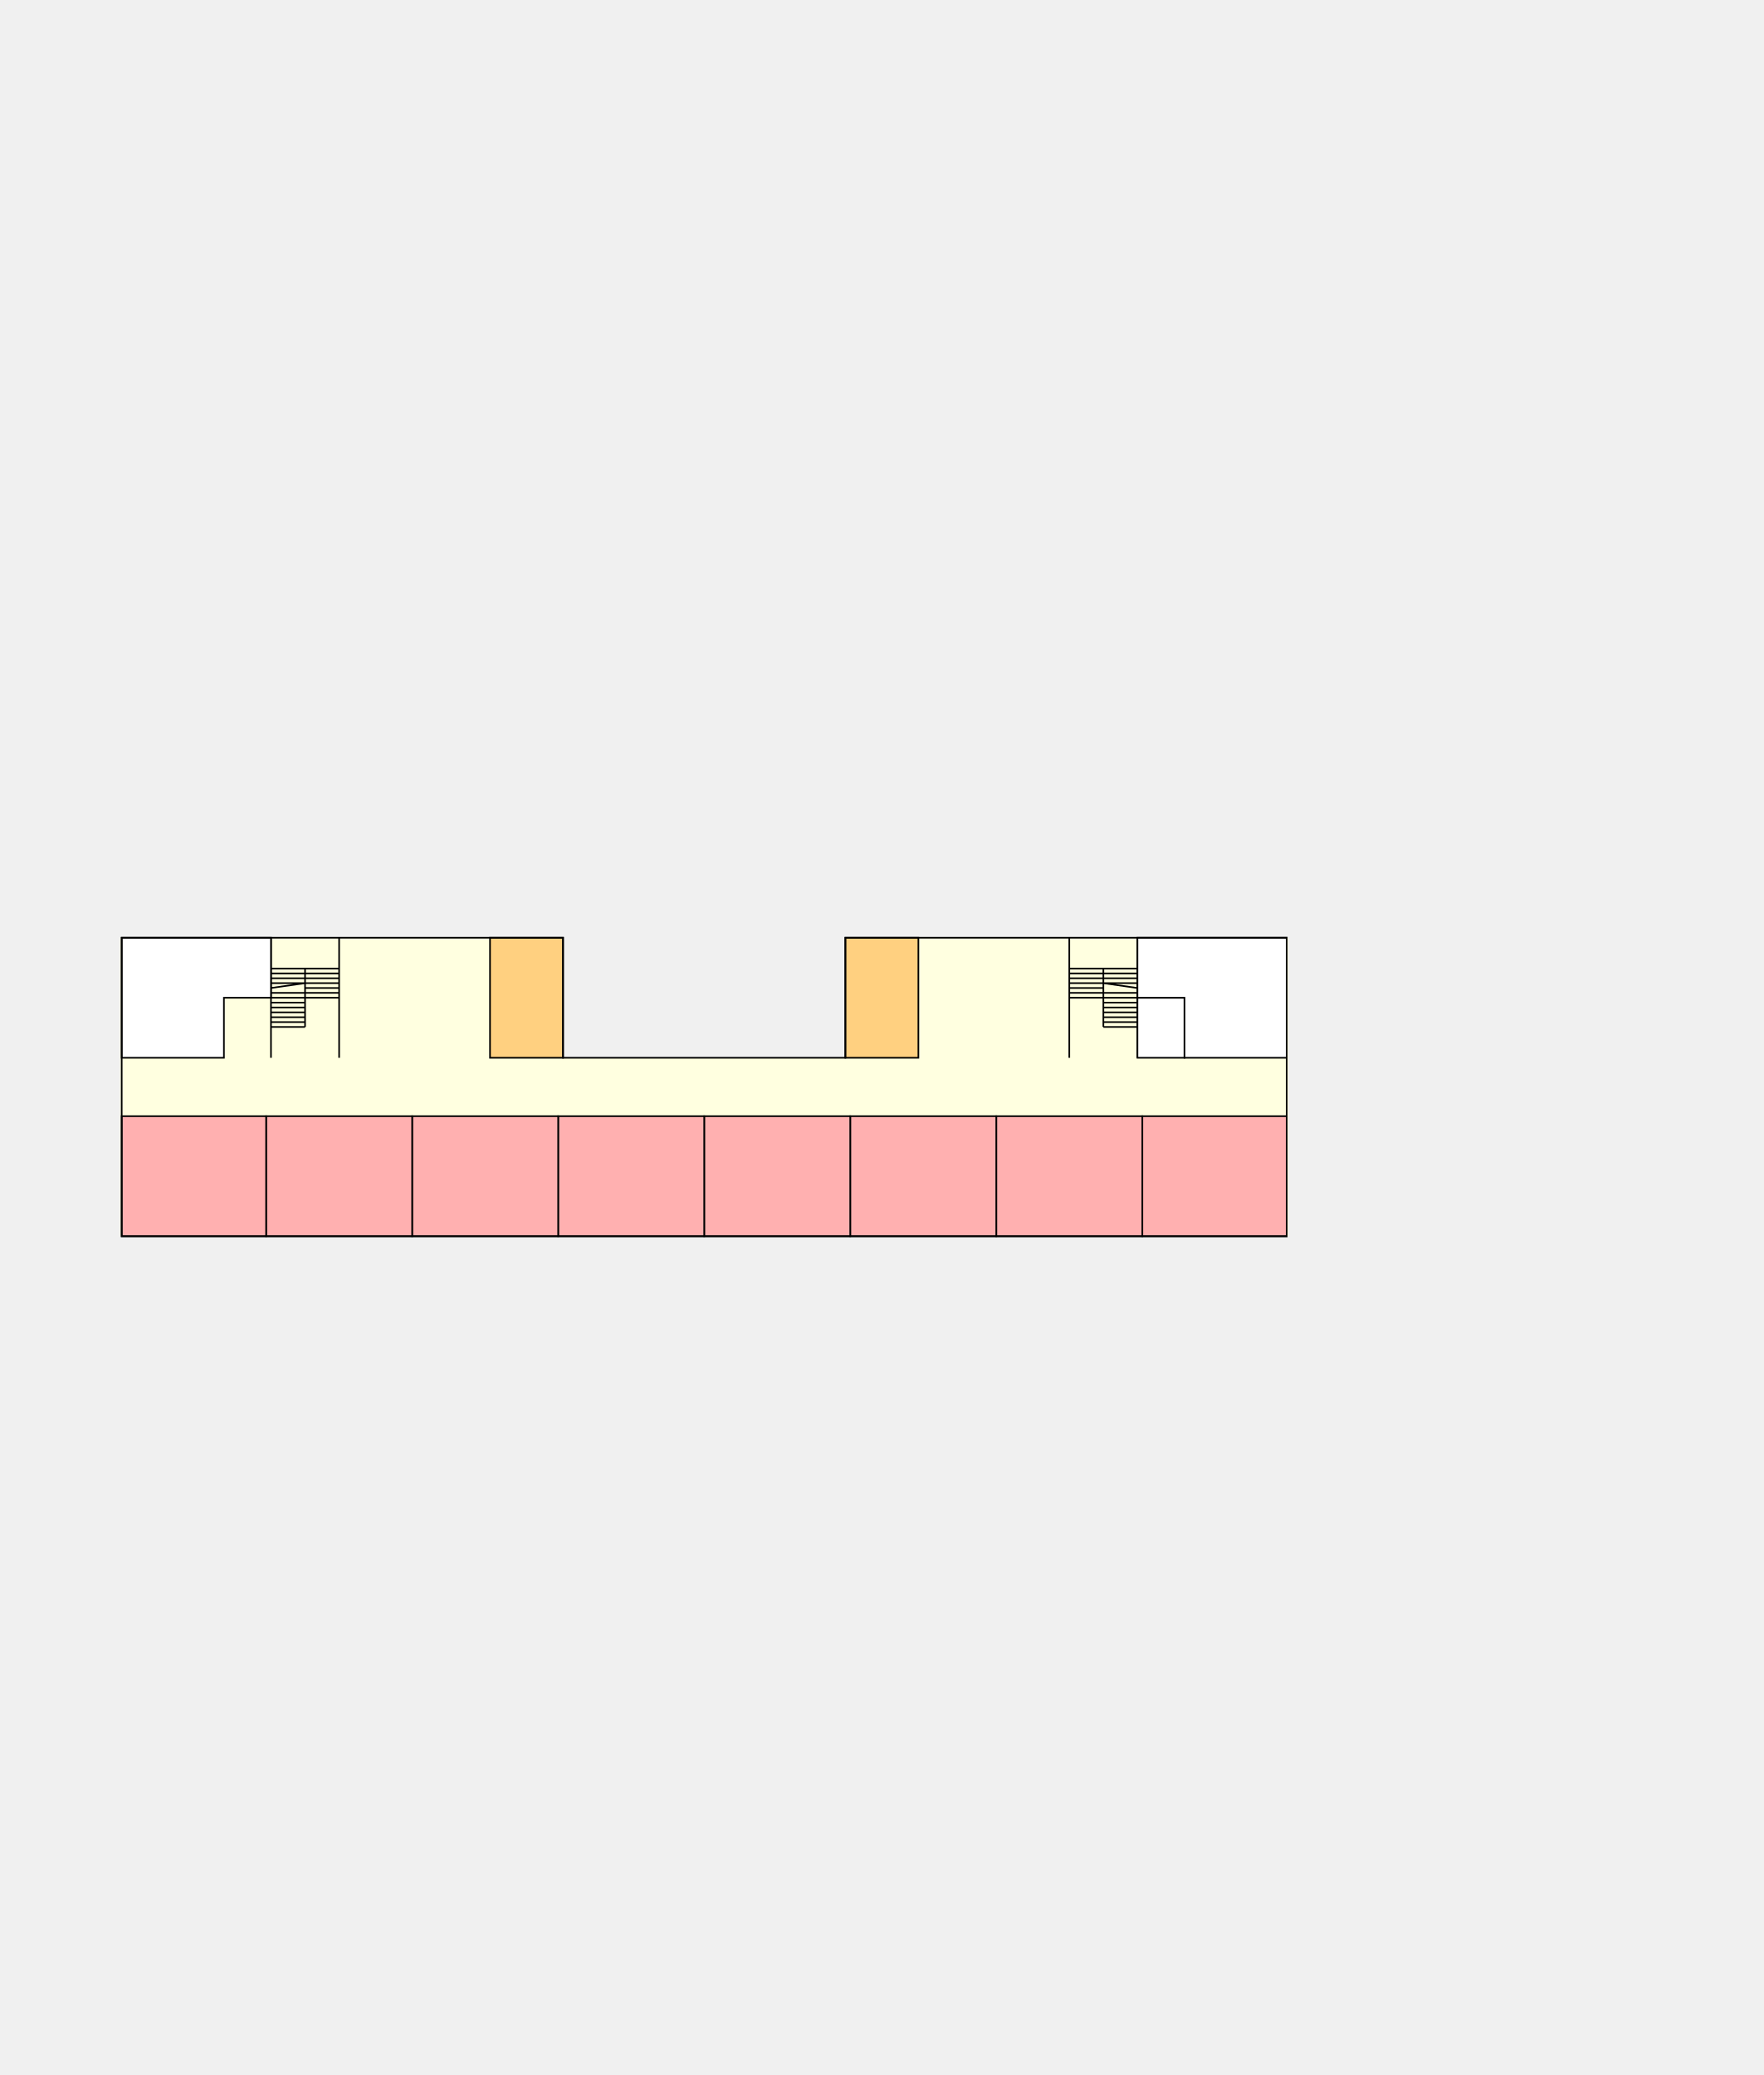
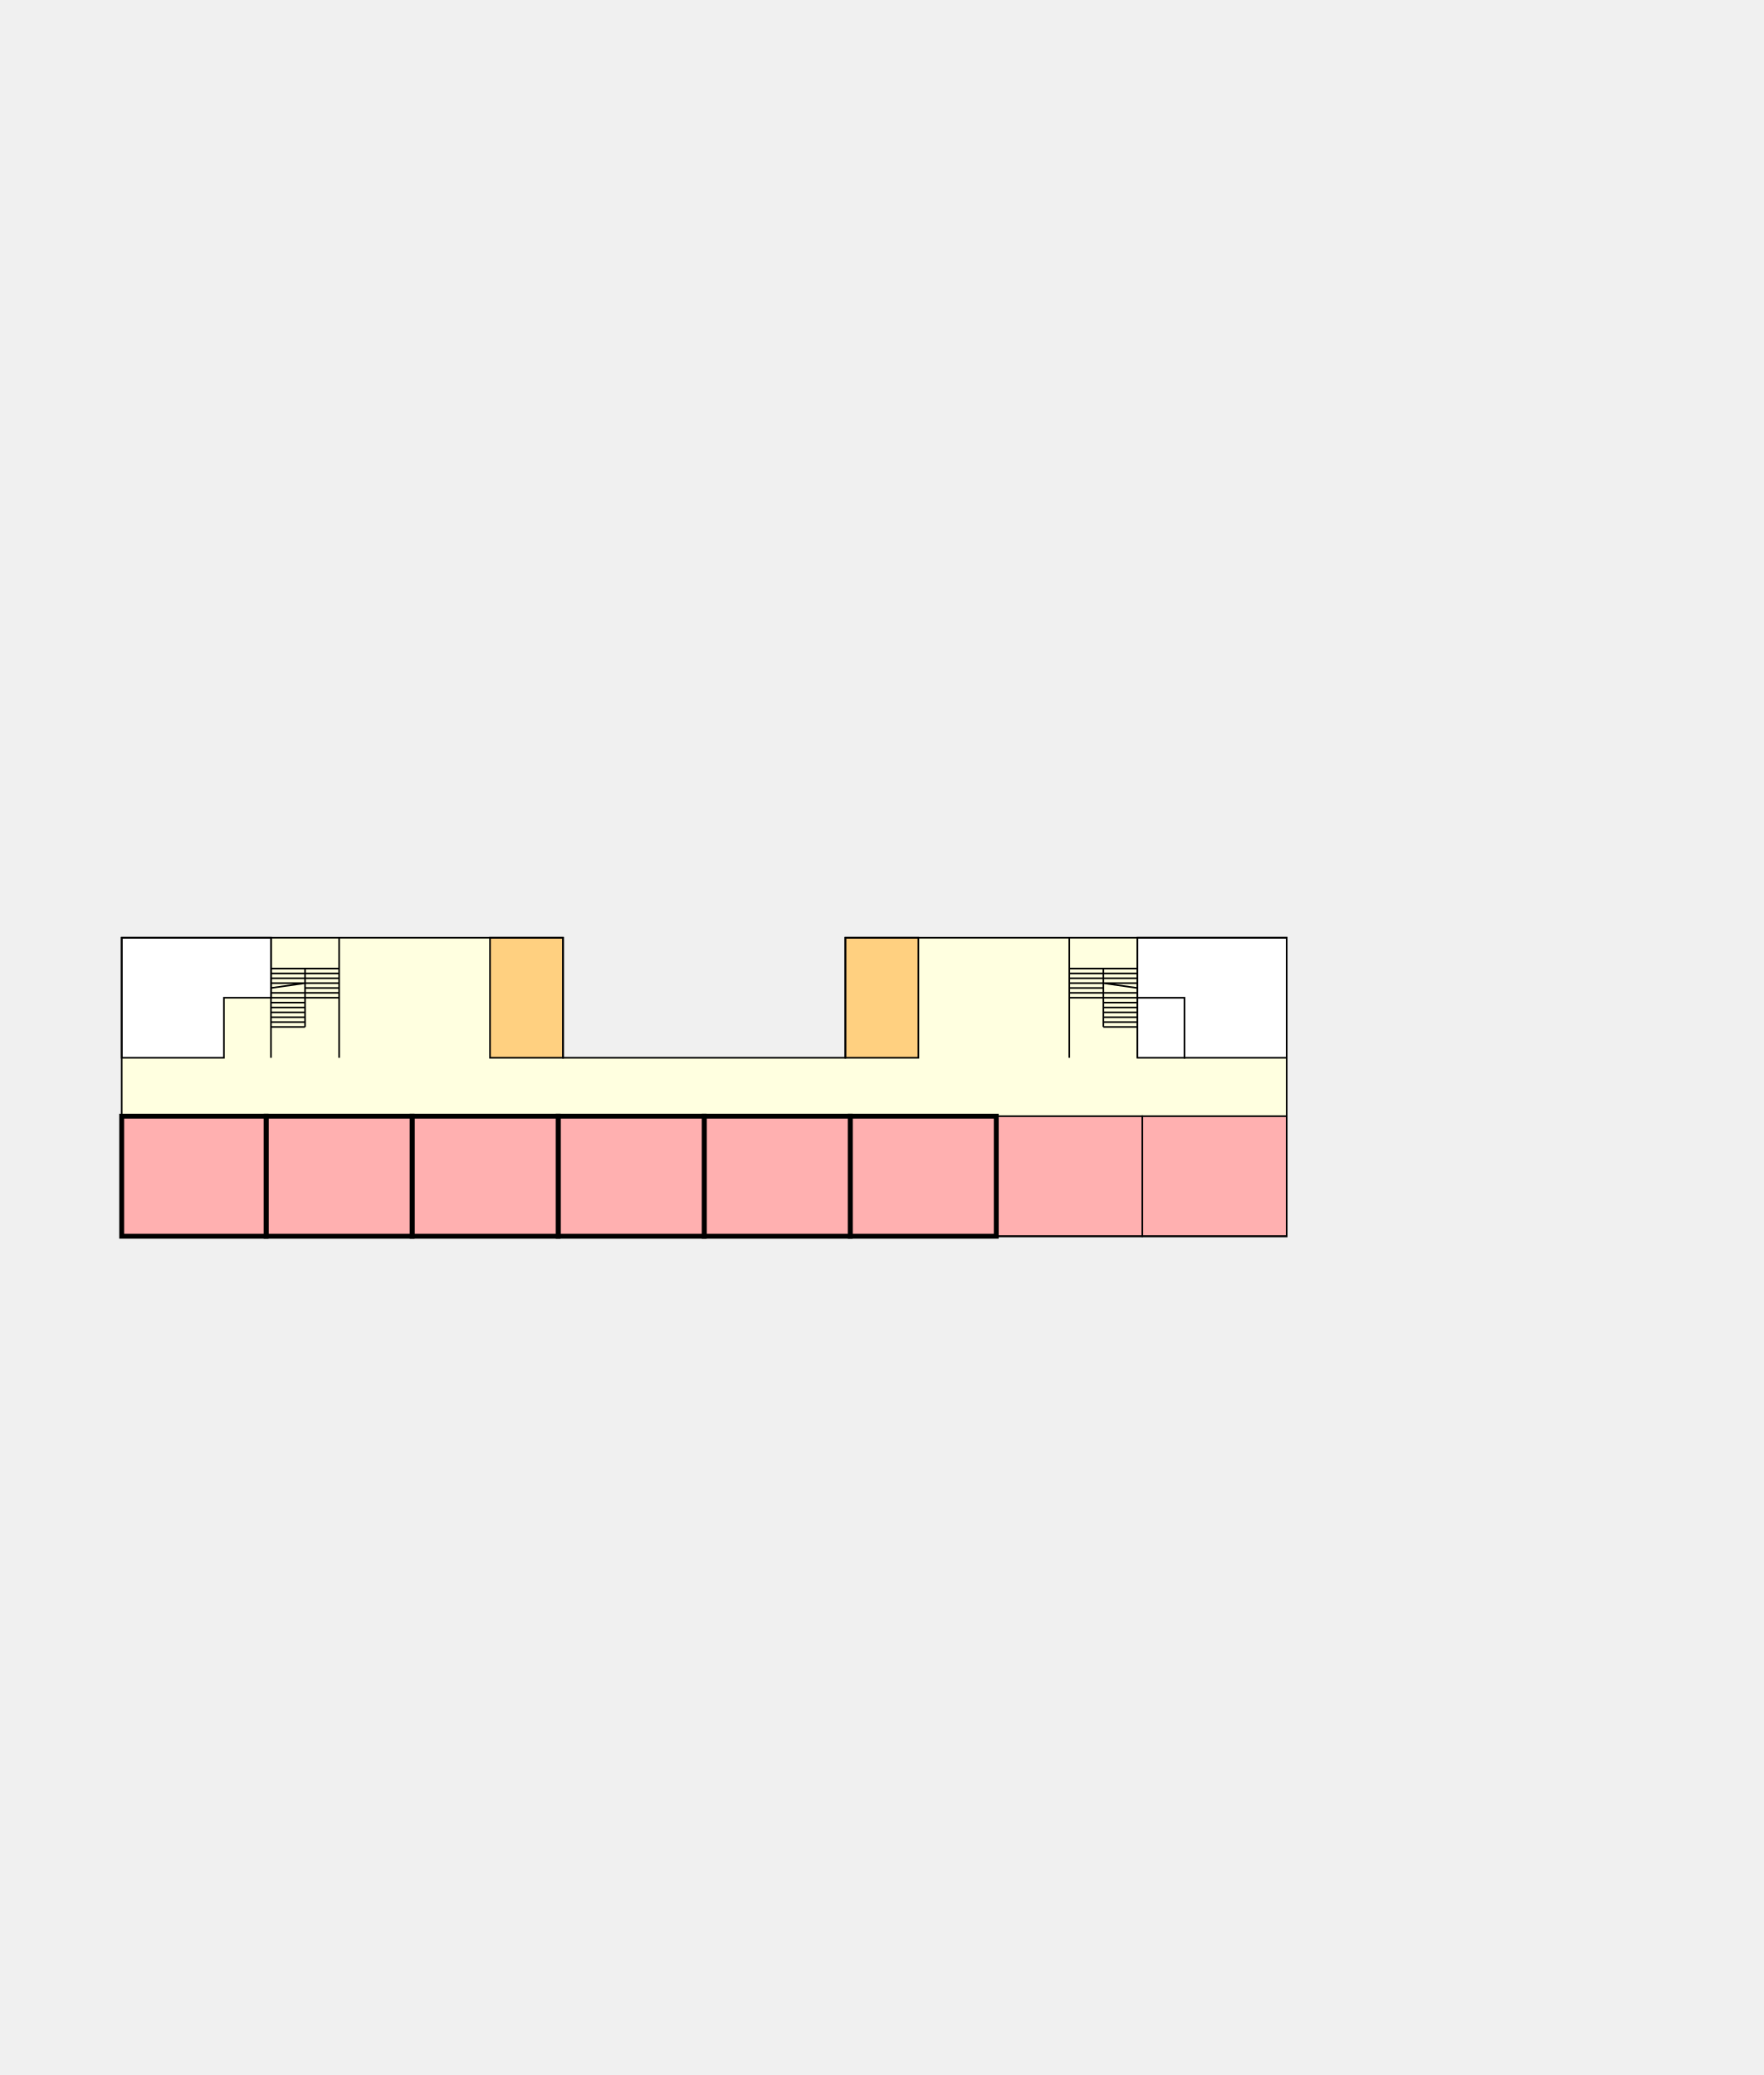
<svg xmlns="http://www.w3.org/2000/svg" width="1087" height="1279" version="1.1" id="svg282" viewBox="0 0 1087 1279">
  <defs id="defs1" />
  <g id="floor_5" style="display:inline">
    <g id="bg5">
-       <path id="path254" d="M 74,578 V 762 H 344 524 794 V 578 H 524 v 74 H 344 v -74 z" style="fill:#ffffe0;fill-opacity:1;stroke:none" />
+       <path id="path254" d="M 75,578 V 762 H 344 524 793 V 578 H 521 v 74 H 347 v -74 z" style="fill:#ffffe0;fill-opacity:1;stroke:none" />
      <path fill="none" stroke="#000000" d="m 659,578 v 74 z m 42,0 v 74 z m -21,19 v 36 z m -21,0 h 42 z m 0,3 h 42 z m 0,3 h 42 z m 0,3 h 42 z m 0,3 h 21 z m 0,3 h 42 z m 0,3 h 42 z m 21,3 h 21 z m 0,3 h 21 z m 0,3 h 21 z m 0,3 h 21 z m 0,3 h 21 z m 0,3 h 21 z m 21,-24 -21,-3 z" id="____staircase51" />
      <path fill="none" stroke="#000000" d="m 167,578 v 74 z m 42,0 v 74 z m -21,19 v 36 z m -21,0 h 42 z m 0,3 h 42 z m 0,3 h 42 z m 0,3 h 42 z m 21,3 h 21 z m -21,3 h 42 z m 0,3 h 42 z m 0,3 h 21 z m 0,3 h 21 z m 0,3 h 21 z m 0,3 h 21 z m 0,3 h 21 z m 0,3 h 21 z m 0,-24 21,-3 z" id="____staircase52" />
      <path fill="#ffd080" stroke="#000000" id="____veranda11" d="m 302,578 v 74 h 45 v -74 z m 219,0 v 74 h 45 v -74 z" />
      <path fill="#ffffff" stroke="#000000" id="____EV51" d="m 701,615 v 37 h 29 v -37 z" />
      <path fill="#ffffff" stroke="#000000" id="____WC51" d="m 701,578 h 92 v 74 h -63 v -37 h -29 z" />
      <path fill="#ffffff" stroke="#000000" id="____WC52" d="m 75,578 h 92 v 37 h -29 v 37 H 75 Z" />
      <path fill="#ffb0b0" stroke="#000000" id="Room_S51" d="m 704,688 v 74 h 89 v -74 z" />
      <path fill="#ffb0b0" stroke="#000000" id="Room_S52" d="m 614,688 v 74 h 90 v -74 z" />
-       <path fill="#ffb0b0" stroke="#000000" id="Room_S53" d="m 524,688 v 74 h 90 v -74 z" />
-       <path fill="#ffb0b0" stroke="#000000" id="Room_S54" d="m 434,688 v 74 h 90 v -74 z" />
-       <path fill="#ffb0b0" stroke="#000000" id="Room_S55" d="m 344,688 v 74 h 90 v -74 z" />
-       <path fill="#ffb0b0" stroke="#000000" id="Room_S56" d="m 254,688 v 74 h 90 v -74 z" />
-       <path fill="#ffb0b0" stroke="#000000" id="Room_S57" d="m 164,688 v 74 h 90 v -74 z" />
-       <path fill="#ffb0b0" stroke="#000000" id="Room_S58" d="m 75,688 v 74 h 89 v -74 z" />
+       <path fill="#ffb0b0" stroke="#000000" stroke-width="3" id="Room_S53" d="m 524,688 v 74 h 90 v -74 z" />
+       <path fill="#ffb0b0" stroke="#000000" stroke-width="3" id="Room_S54" d="m 434,688 v 74 h 90 v -74 z" />
+       <path fill="#ffb0b0" stroke="#000000" stroke-width="3" id="Room_S55" d="m 344,688 v 74 h 90 v -74 z" />
+       <path fill="#ffb0b0" stroke="#000000" stroke-width="3" id="Room_S56" d="m 254,688 v 74 h 90 v -74 z" />
+       <path fill="#ffb0b0" stroke="#000000" stroke-width="3" id="Room_S57" d="m 164,688 v 74 h 90 v -74 z" />
+       <path fill="#ffb0b0" stroke="#000000" stroke-width="3" id="Room_S58" d="m 75,688 v 74 h 89 v -74 z" />
      <path fill="none" stroke="#000000" d="m 75,578 h 272 v 74 H 521 V 578 H 793 V 762 H 75 Z" id="____outer5" />
    </g>
  </g>
</svg>
